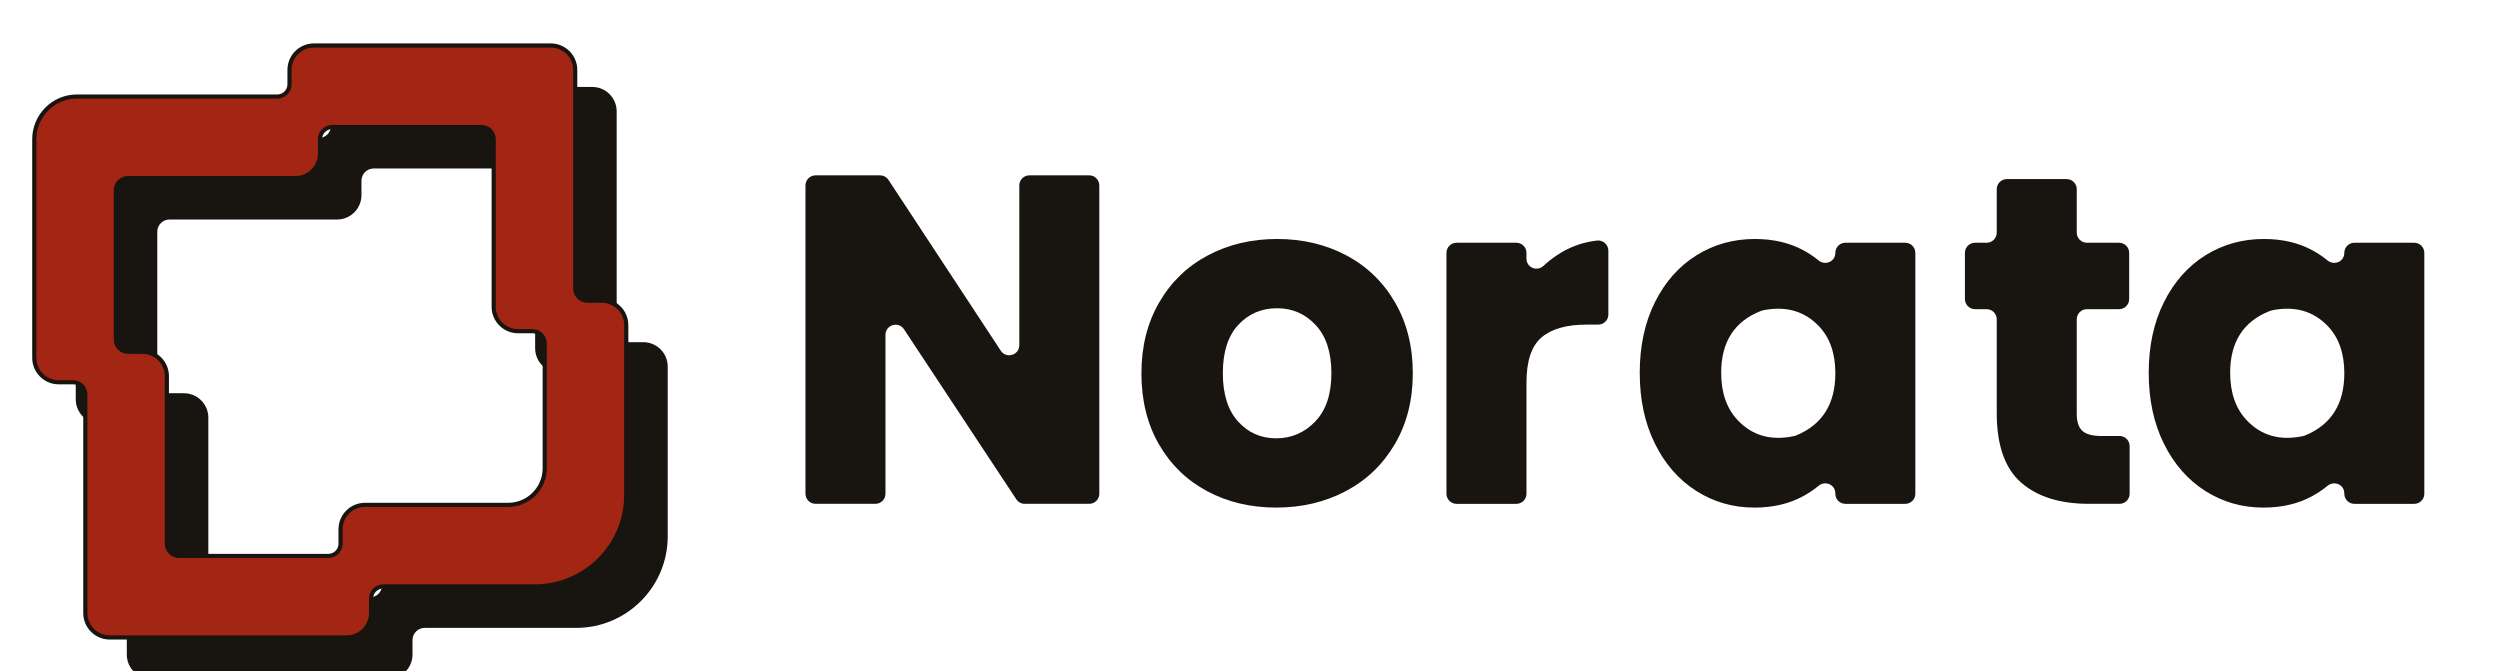
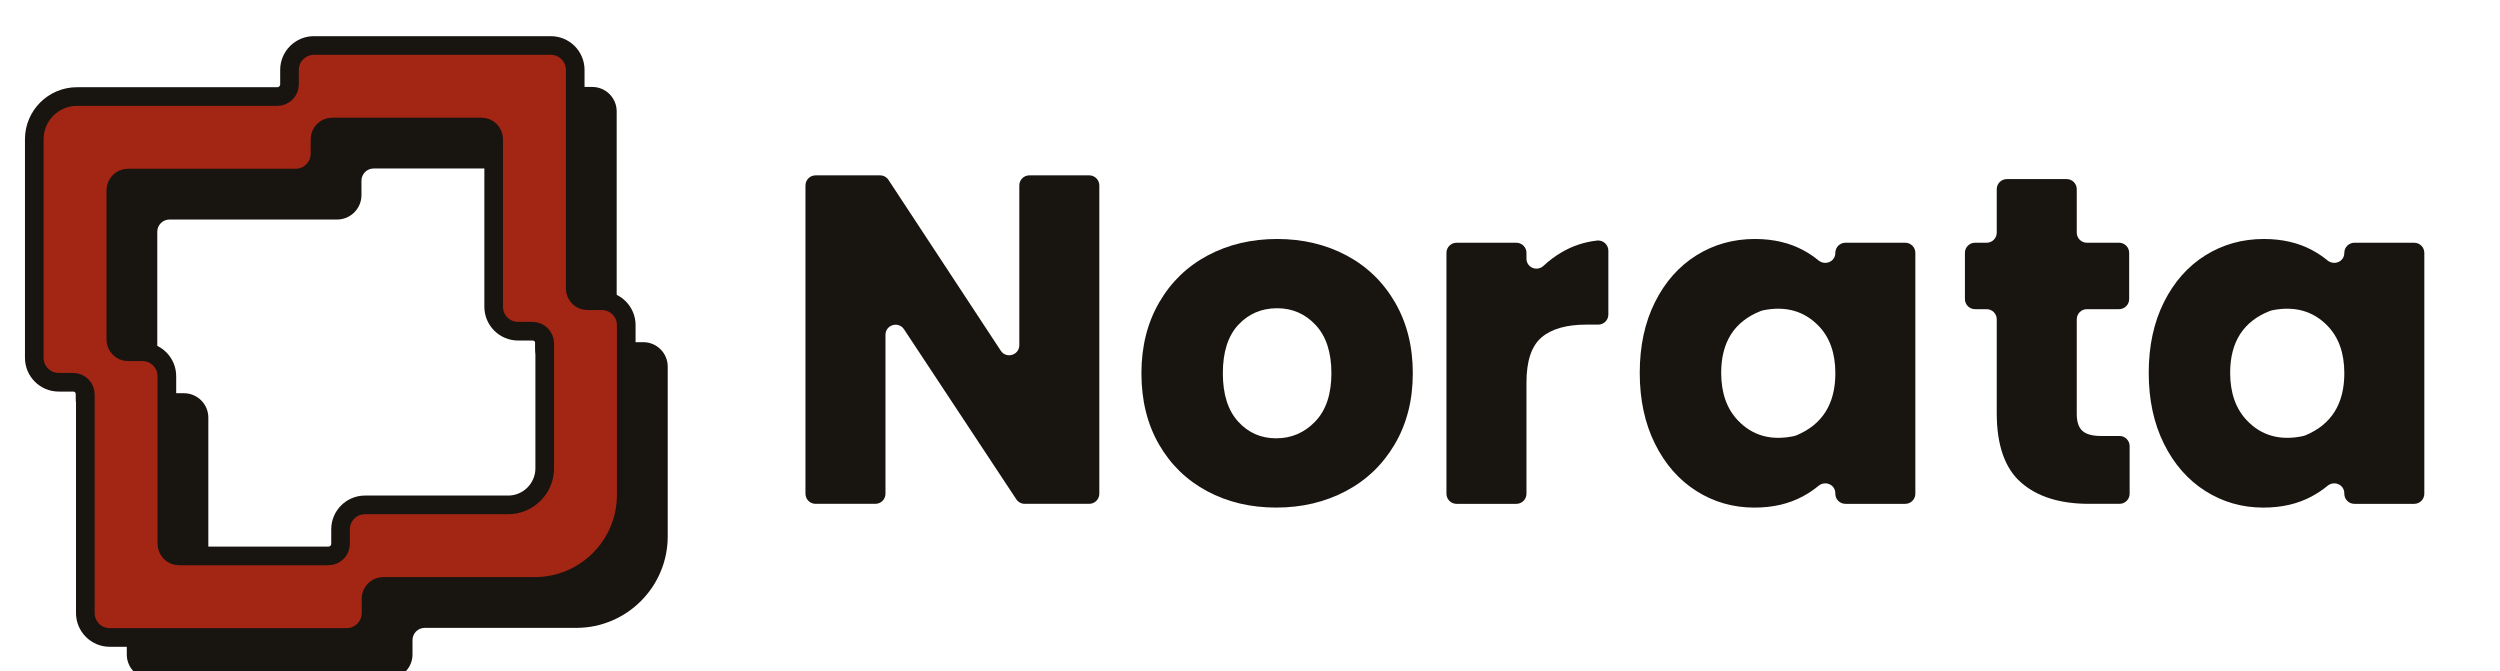
<svg xmlns="http://www.w3.org/2000/svg" viewBox="24 32 205 55" overflow="visible">
  <defs>
    <path id="grabado-isl" d="M224.919,110.004h-5.319c-2.476,0-4.487-2.011-4.487-4.487V25.081c0-4.947-4.027-8.973-8.973-8.973h-87.162c-4.947,0-8.973,4.027-8.973,8.973v5.319c0,2.476-2.011,4.487-4.487,4.487H31.811c-8.658,0-15.703,7.046-15.703,15.703v80.436c0,4.947,4.027,8.973,8.973,8.973h5.319c2.476,0,4.487,2.011,4.487,4.487v80.432c0,4.947,4.027,8.973,8.973,8.973h87.166c4.947,0,8.973-4.027,8.973-8.973v-5.319c0-2.476,2.011-4.487,4.487-4.487h55.755c18.556,0,33.65-15.094,33.65-33.65v-62.485c0-4.947-4.027-8.973-8.973-8.973ZM55.91,128.783h-5.319c-2.476,0-4.487-2.011-4.487-4.487v-54.927c0-2.476,2.011-4.487,4.487-4.487h61.657c4.947,0,8.973-4.027,8.973-8.973v-5.319c0-2.476,2.011-4.487,4.487-4.487h54.923c2.476,0,4.487,2.011,4.487,4.487v61.657c0,4.947,4.027,8.973,8.973,8.973h5.319c2.476,0,4.487,2.011,4.487,4.487v45.949c0,7.422-6.038,13.46-13.46,13.46h-52.679c-4.947,0-8.973,4.027-8.973,8.973v5.319c0,2.476-2.011,4.487-4.487,4.487h-54.927c-2.476,0-4.487-2.011-4.487-4.487v-61.653c0-4.947-4.027-8.973-8.973-8.973Z" transform="translate(23.221 32.140) scale(0.22289)" fill-rule="evenodd" />
  </defs>
  <use href="#grabado-isl" fill="#181410" transform="translate(3.40 3.40)" />
-   <use href="#grabado-isl" fill="#a32615" stroke="#181410" stroke-width="1.53" />
+   <use href="#grabado-isl" fill="#a32615" stroke="#181410" stroke-width="6.86" />
  <g fill="#181410" style="color:#181410">
    <path d="M113.316,73.314h-5.288c-.278,0-.538-.14-.691-.372l-9.209-13.942c-.453-.685-1.519-.365-1.519.456v13.03c0,.457-.371.828-.828.828h-4.905c-.457,0-.828-.371-.828-.828v-25.279c0-.457.371-.828.828-.828h5.287c.279,0,.539.14.692.373l9.208,14.005c.452.687,1.52.367,1.52-.455v-13.096c0-.457.371-.828.828-.828h4.905c.457,0,.828.371.828.828v25.279c0,.457-.371.828-.828.828Z" fill="currentColor" />
    <path d="M122.988,72.278c-1.675-.895-2.993-2.174-3.952-3.837-.959-1.663-1.439-3.607-1.439-5.832,0-2.2.486-4.137,1.458-5.813.971-1.675,2.302-2.96,3.99-3.856,1.688-.895,3.581-1.343,5.678-1.343s3.99.448,5.678,1.343c1.688.896,3.018,2.181,3.991,3.856.971,1.676,1.458,3.613,1.458,5.813s-.492,4.138-1.477,5.813c-.985,1.676-2.328,2.961-4.029,3.856-1.702.896-3.601,1.343-5.698,1.343s-3.984-.447-5.66-1.343ZM131.851,66.561c.883-.921,1.324-2.238,1.324-3.952s-.429-3.031-1.286-3.952c-.857-.921-1.912-1.381-3.165-1.381-1.279,0-2.34.454-3.185,1.362-.844.908-1.266,2.232-1.266,3.971,0,1.714.416,3.031,1.247,3.952.831.921,1.874,1.381,3.127,1.381s2.321-.461,3.204-1.381Z" fill="currentColor" />
    <path transform="translate(-42.51,0)" d="M194.558,52.691c.891-.524,1.859-.846,2.903-.965.495-.056.934.329.934.828v5.237c0,.457-.371.828-.828.828h-.976c-1.637,0-2.865.352-3.683,1.055-.819.704-1.228,1.938-1.228,3.703v9.11c0,.457-.371.828-.828.828h-4.905c-.457,0-.828-.371-.828-.828v-19.754c0-.457.371-.828.828-.828h4.905c.457,0,.828.371.828.828v.475c0,.731.865,1.088,1.398.589.452-.422.945-.791,1.479-1.106Z" fill="currentColor" />
    <path d="M201.443,56.777c.831-1.662,1.963-2.941,3.395-3.837,1.433-.895,3.031-1.343,4.796-1.343,1.509,0,2.833.307,3.971.921.455.246.868.522,1.24.829.556.459,1.388.112,1.388-.609v-.005c0-.457.371-.828.828-.828h4.905c.457,0,.828.371.828.828v19.754c0,.457-.371.828-.828.828h-4.905c-.457,0-.828-.371-.828-.828v-.034c0-.718-.829-1.07-1.382-.612-.386.32-.814.607-1.285.861-1.138.614-2.462.921-3.971.921-1.739,0-3.325-.454-4.758-1.362-1.433-.908-2.565-2.2-3.395-3.875-.832-1.675-1.247-3.613-1.247-5.813s.416-4.131,1.247-5.794ZM214.872,58.734c-1.182-1.231-2.698-1.662-4.553-1.291-.064.013-.131.032-.191.056-2.171.851-3.255,2.542-3.255,5.071,0,1.637.454,2.935,1.362,3.894,1.192,1.26,2.728,1.693,4.604,1.297.066-.014.136-.035.198-.061,2.131-.885,3.198-2.583,3.198-5.092,0-1.637-.454-2.929-1.362-3.875Z" fill="currentColor" />
    <path transform="translate(42.51,0)" d="M156.12,68.579v3.907c0,.457-.371.828-.828.828h-2.51c-2.379,0-4.234-.582-5.564-1.746-1.33-1.164-1.995-3.063-1.995-5.698v-7.69c0-.457-.371-.828-.828-.828h-.953c-.457,0-.828-.371-.828-.828v-3.792c0-.457.371-.828.828-.828h.953c.457,0,.828-.371.828-.828v-3.562c0-.457.371-.828.828-.828h4.905c.457,0,.828.371.828.828v3.562c0,.457.371.828.828.828h2.641c.457,0,.828.371.828.828v3.792c0,.457-.371.828-.828.828h-2.641c-.457,0-.828.371-.828.828v7.767c0,.64.153,1.1.46,1.381.307.282.818.422,1.535.422h1.512c.457,0,.828.371.828.828Z" fill="currentColor" />
    <path d="M159.707,56.777c.831-1.662,1.963-2.941,3.395-3.837,1.433-.895,3.031-1.343,4.796-1.343,1.509,0,2.833.307,3.971.921.455.246.868.522,1.24.829.556.459,1.388.112,1.388-.609v-.005c0-.457.371-.828.828-.828h4.905c.457,0,.828.371.828.828v19.754c0,.457-.371.828-.828.828h-4.905c-.457,0-.828-.371-.828-.828v-.034c0-.718-.829-1.07-1.382-.612-.386.32-.814.607-1.285.861-1.138.614-2.462.921-3.971.921-1.739,0-3.325-.454-4.758-1.362-1.433-.908-2.565-2.2-3.395-3.875-.832-1.675-1.247-3.613-1.247-5.813s.416-4.131,1.247-5.794ZM173.136,58.734c-1.182-1.231-2.698-1.662-4.553-1.291-.064.013-.131.032-.191.056-2.171.851-3.255,2.542-3.255,5.071,0,1.637.454,2.935,1.362,3.894,1.192,1.26,2.728,1.693,4.604,1.297.066-.014.136-.035.198-.061,2.131-.885,3.198-2.583,3.198-5.092,0-1.637-.454-2.929-1.362-3.875Z" fill="currentColor" />
  </g>
</svg>
